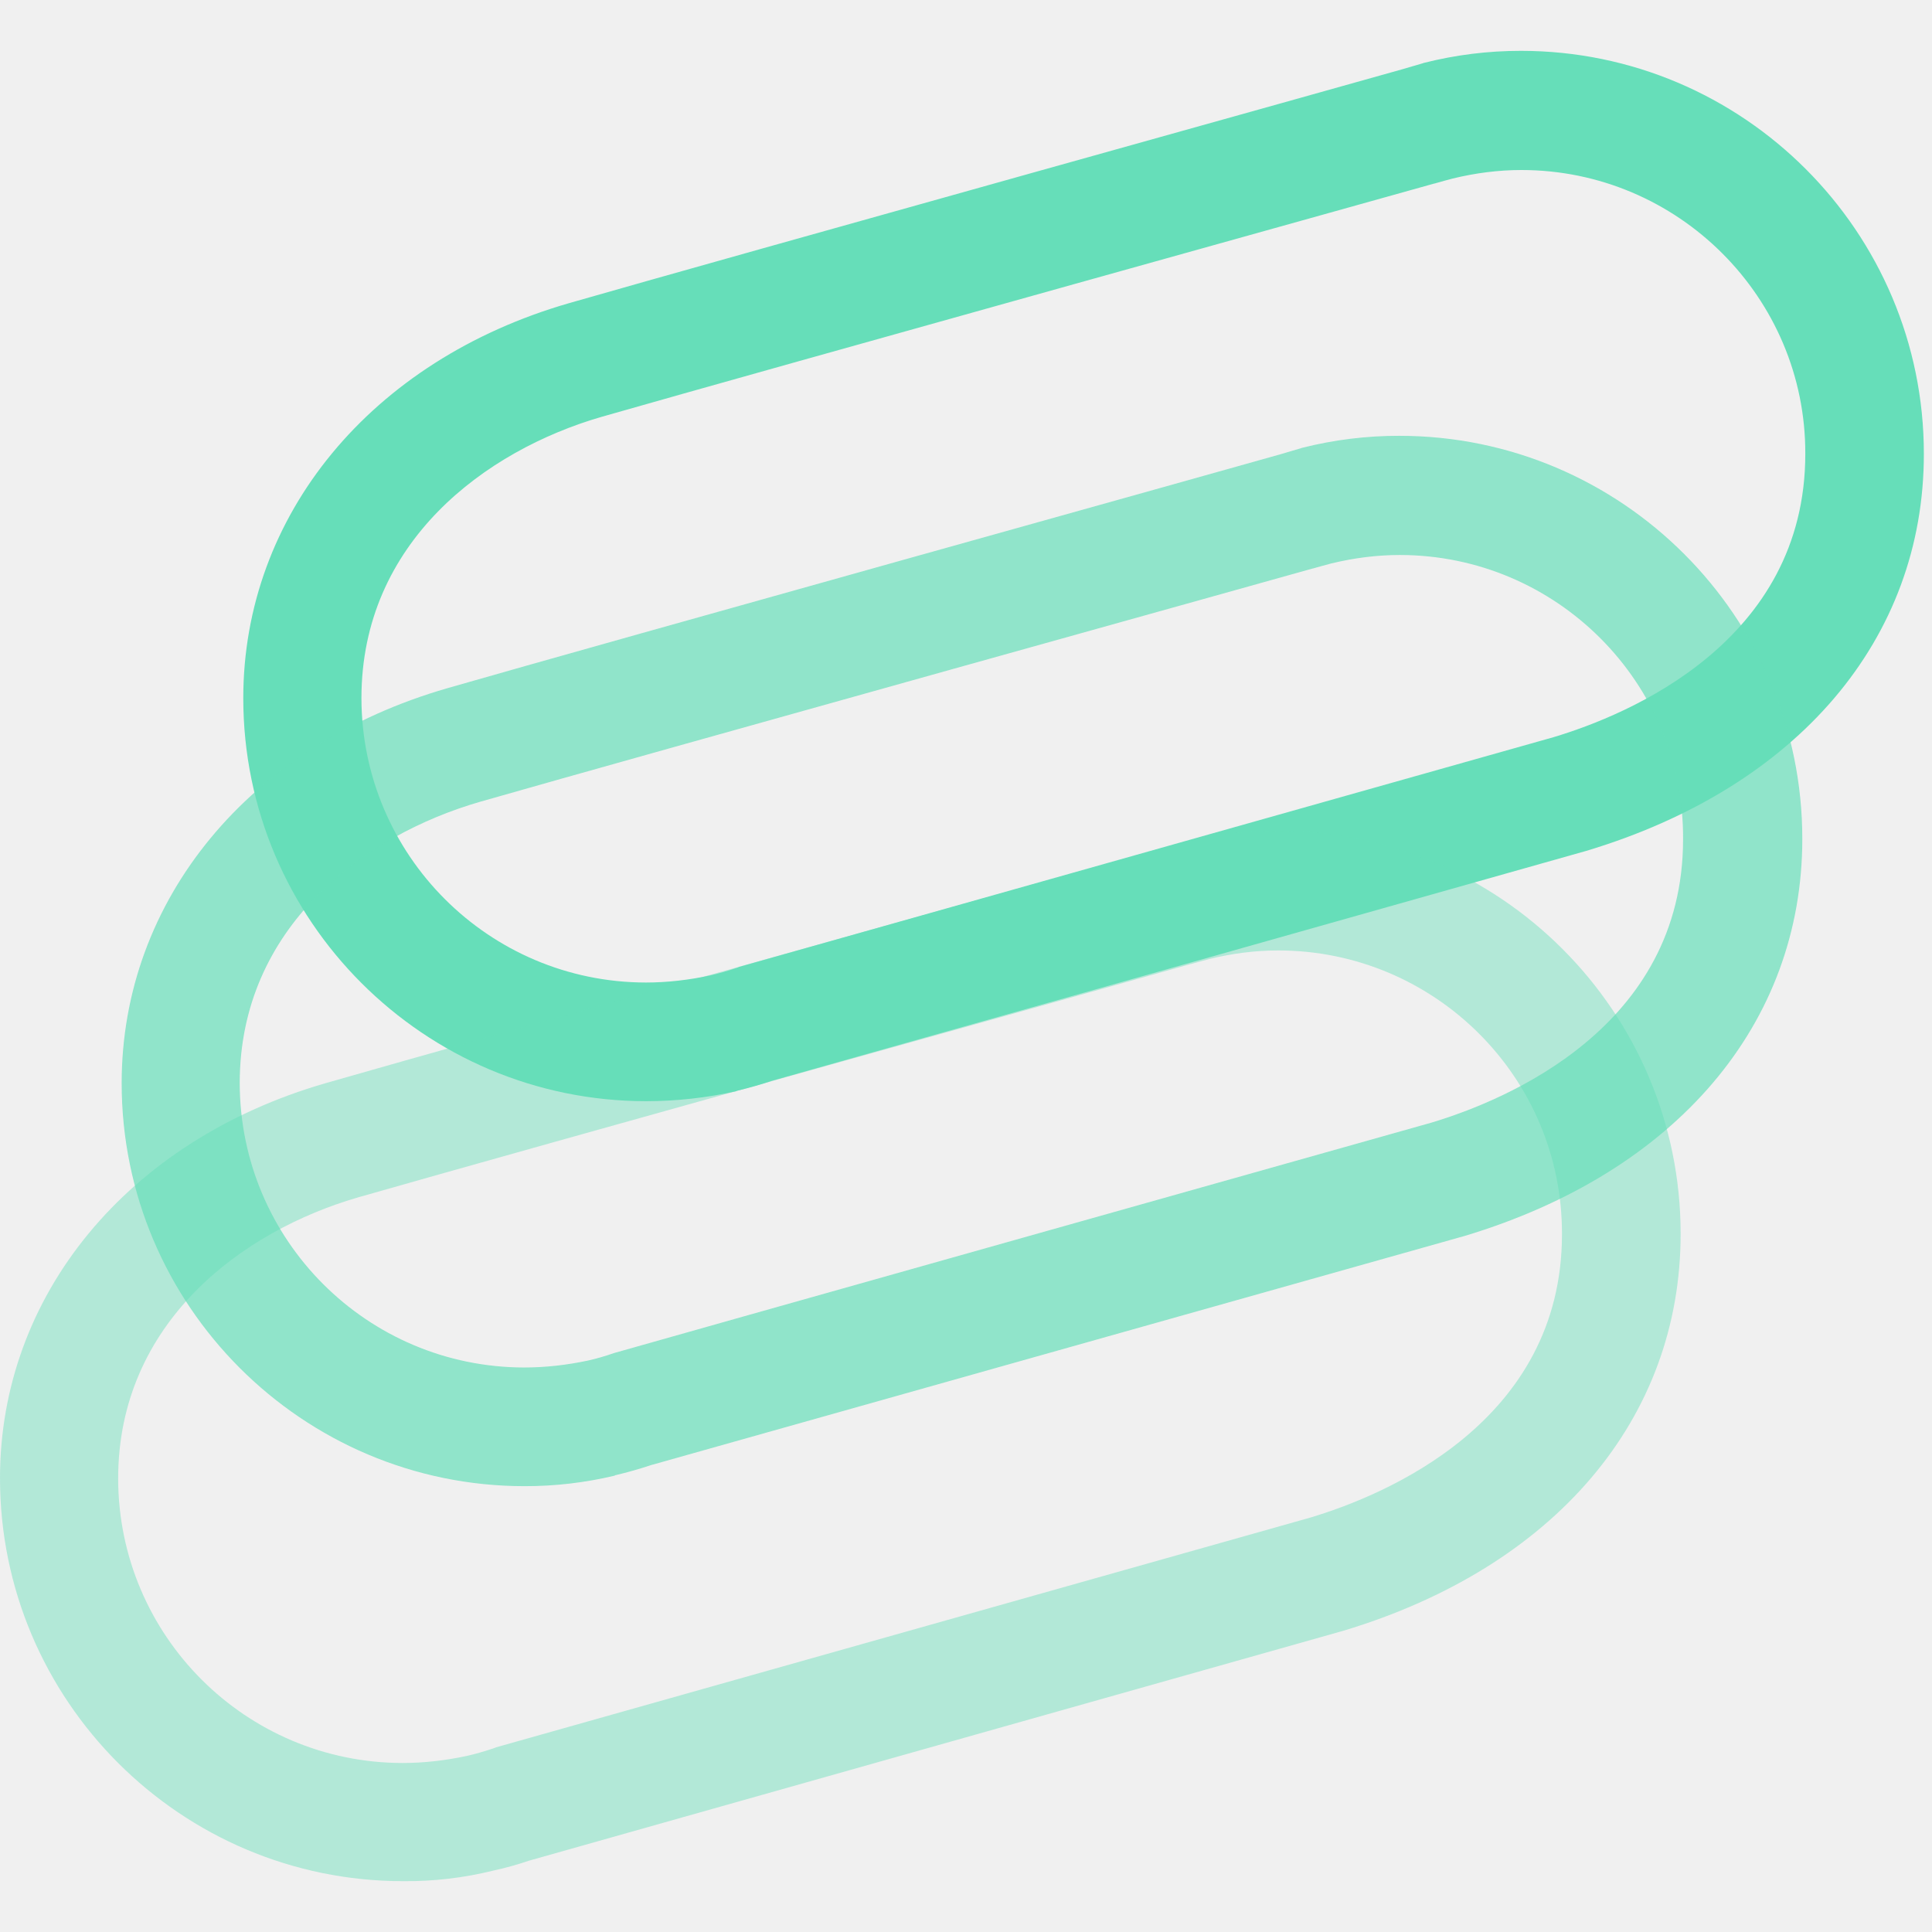
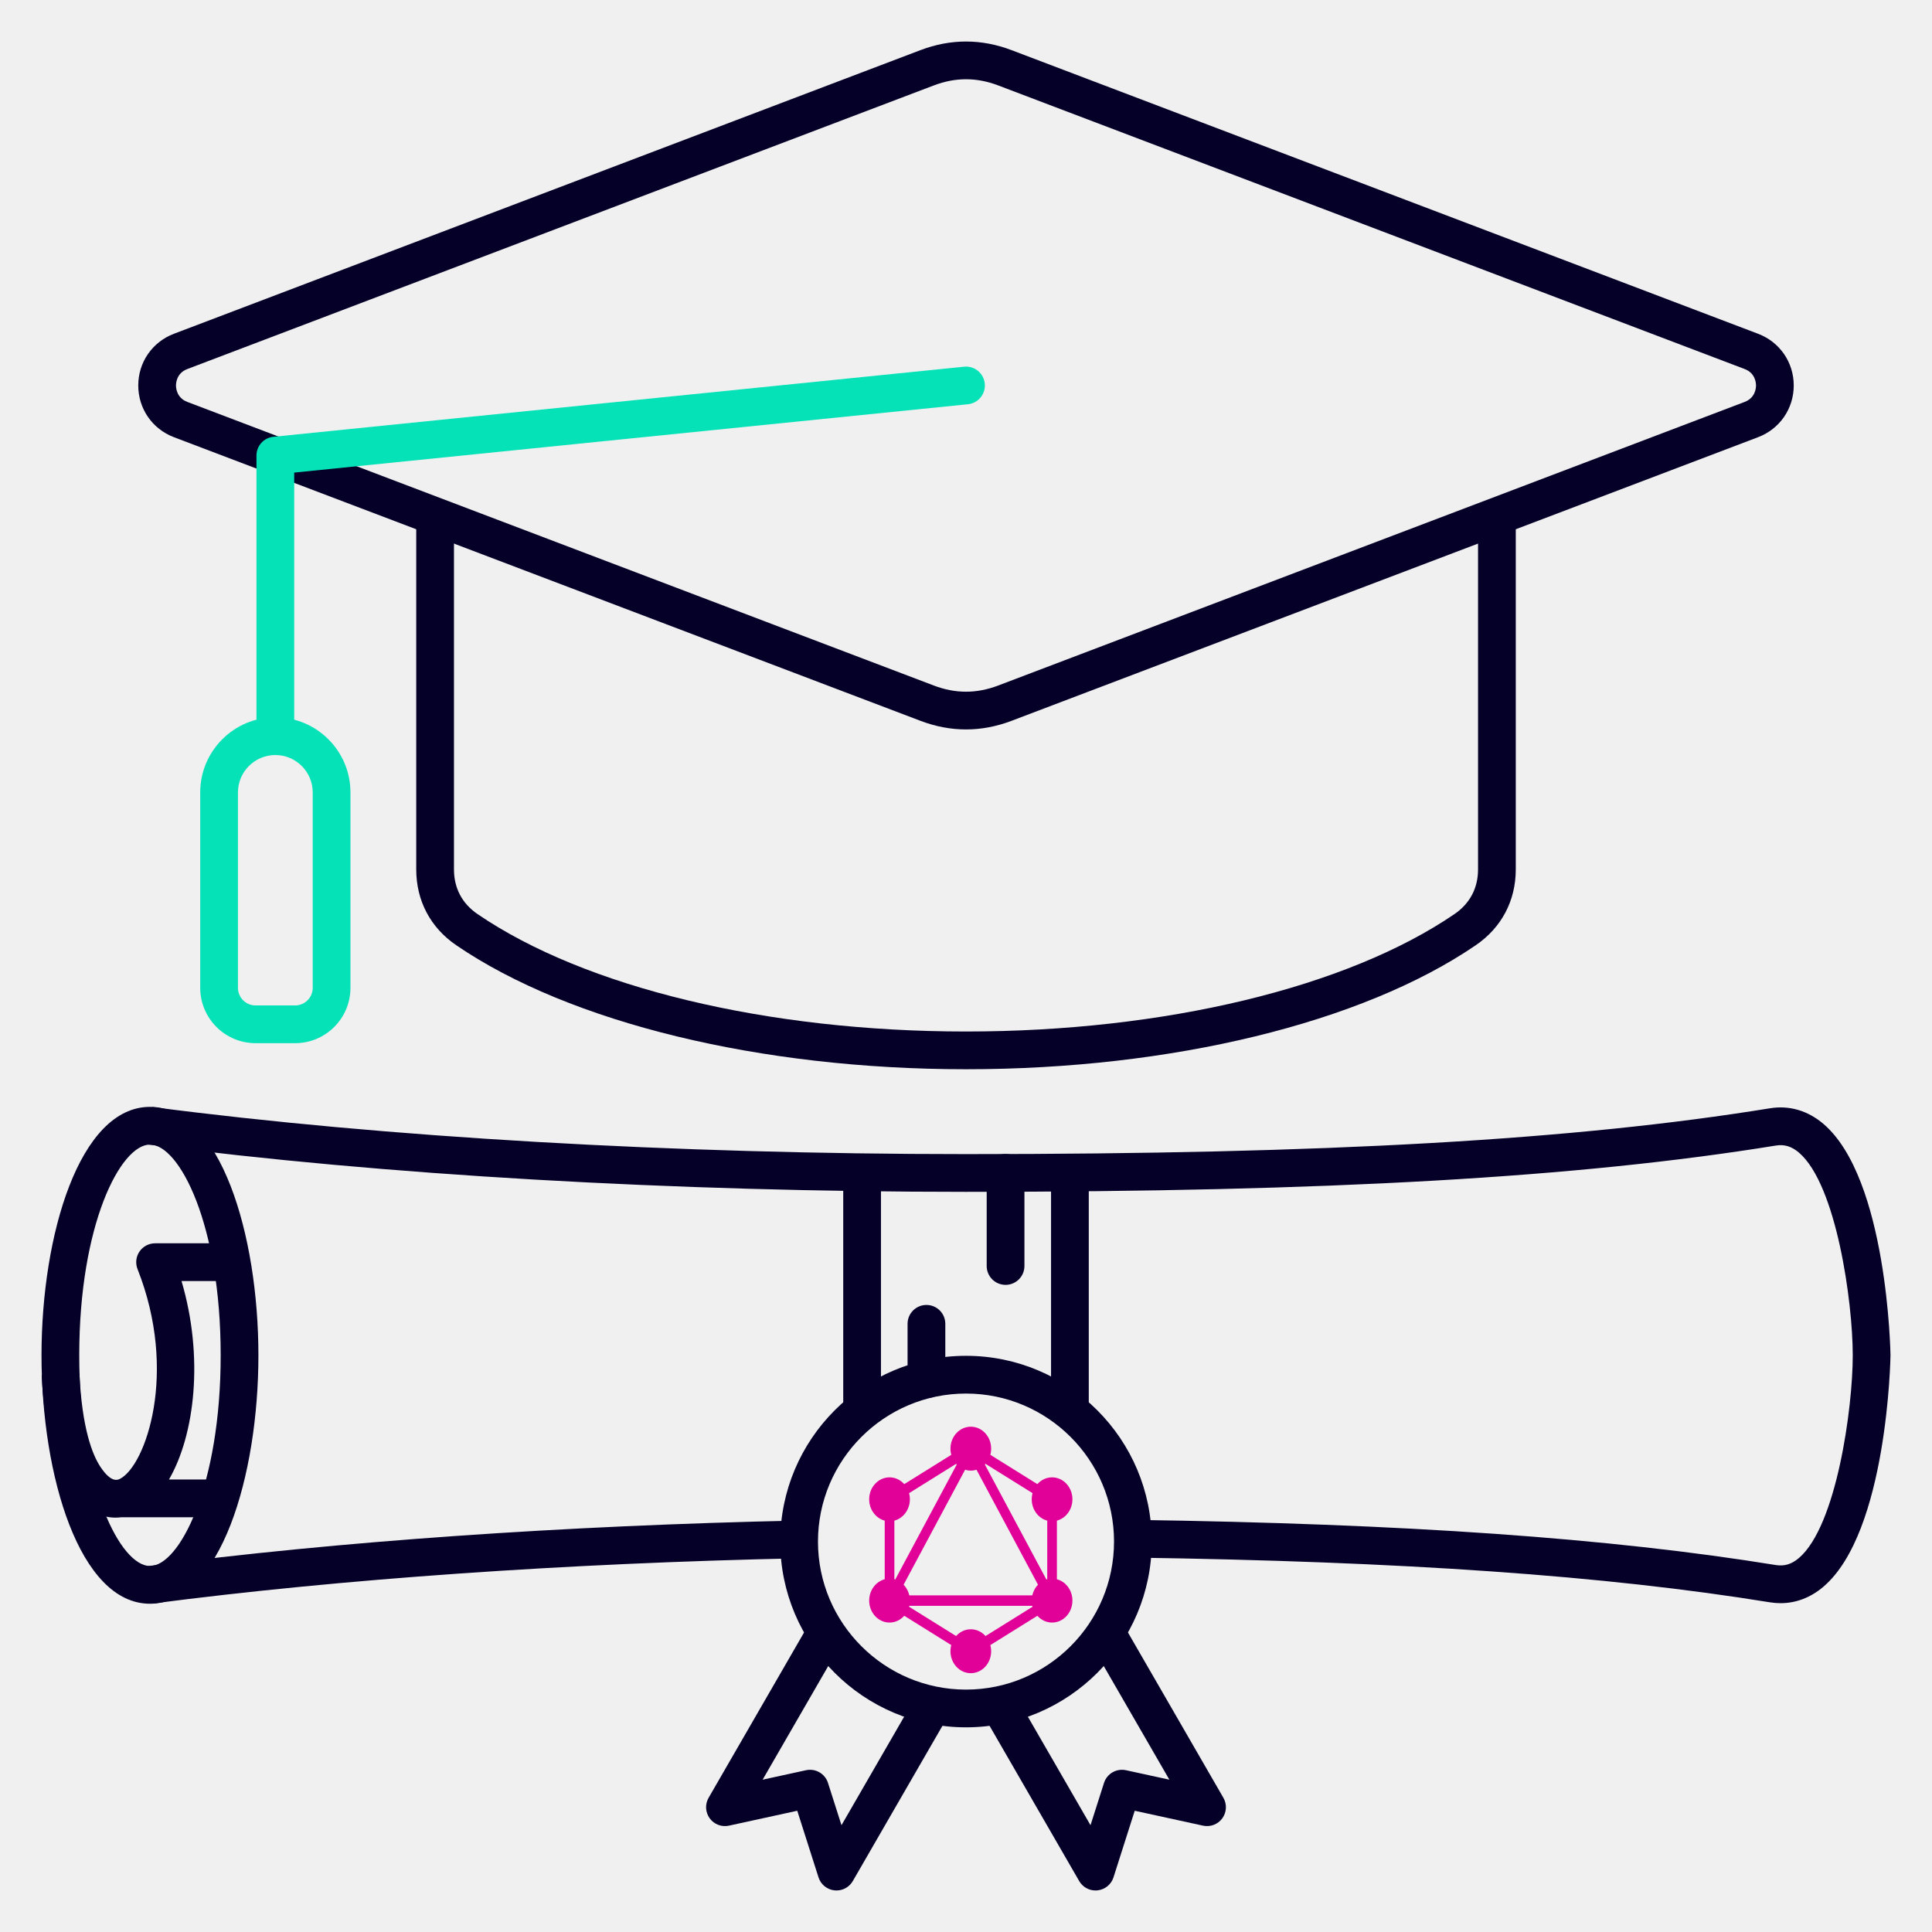
- <svg xmlns="http://www.w3.org/2000/svg" width="36" height="36" viewBox="0 -1 38 38" fill="none">
-   <path d="M12.712 20.659c-4.372 0-7.927-3.555-7.927-7.927 0-3.594 2.511-6.647 6.41-7.77C14.238 4.087 27.03.523 27.572.365l.404-.118c.01 0 .02-.01.03-.01A7.75 7.75 0 0 1 29.914 0c4.371 0 7.926 3.555 7.926 7.927 0 3.643-2.481 6.558-6.637 7.808l-16.01 4.52a7.91 7.91 0 0 1-.69.197c-.01 0-.01 0-.02.01a8.15 8.15 0 0 1-1.772.197ZM29.924 2.344c-.453 0-.906.059-1.349.167-.118.03-.216.059-.325.089-.01 0-.02.01-.04.01-.127.039-13.283 3.702-16.375 4.588-2.284.66-4.726 2.462-4.726 5.534a5.602 5.602 0 0 0 5.593 5.593c.424 0 .847-.05 1.26-.138.178-.04.345-.088.522-.148.02-.01.04-.01.05-.02l16.02-4.519c1.478-.443 4.954-1.88 4.954-5.573.01-3.072-2.502-5.583-5.584-5.583Z" fill="#66DEB9" />
-   <path opacity=".7" d="M10.32 28.231c-4.373 0-7.927-3.555-7.927-7.927 0-3.594 2.51-6.646 6.41-7.769 3.043-.876 15.834-4.44 16.375-4.598.138-.04.266-.08.404-.119.01 0 .02-.01.03-.01a7.75 7.75 0 0 1 1.91-.236c4.372 0 7.927 3.555 7.927 7.927 0 3.643-2.482 6.558-6.637 7.809L12.8 27.818a7.887 7.887 0 0 1-.69.196c-.01 0-.01 0-.02.01a7.592 7.592 0 0 1-1.772.207ZM27.531 9.916c-.453 0-.906.059-1.35.167-.117.03-.216.06-.324.089-.01 0-.02.01-.04.01-.128.04-13.283 3.702-16.375 4.588-2.285.66-4.727 2.462-4.727 5.534a5.602 5.602 0 0 0 5.593 5.593c.424 0 .847-.049 1.26-.137.178-.04.345-.09.513-.148.02-.01 16.07-4.53 16.07-4.53 1.477-.443 4.953-1.88 4.953-5.573.02-3.082-2.491-5.593-5.573-5.593Z" fill="#66DEB9" />
-   <path opacity=".45" d="M7.927 36C3.555 36 0 32.445 0 28.073c0-3.594 2.511-6.647 6.41-7.77 3.043-.876 15.834-4.44 16.376-4.598.138-.04.266-.079.403-.118.01 0 .02-.01.03-.01a7.752 7.752 0 0 1 1.91-.236c4.372 0 7.927 3.555 7.927 7.927 0 3.643-2.481 6.558-6.637 7.808l-16.01 4.52a6.331 6.331 0 0 1-.71.197A7.098 7.098 0 0 1 7.927 36Zm17.212-18.306c-.453 0-.906.06-1.349.168-.118.03-.216.059-.325.088-.01 0-.02.01-.04.01-.127.04-13.283 3.703-16.375 4.589-2.284.66-4.726 2.462-4.726 5.534a5.602 5.602 0 0 0 5.593 5.593c.423 0 .847-.05 1.26-.138.178-.04.345-.089.522-.148.02-.01.04-.01.05-.02l16.02-4.52c1.477-.442 4.953-1.88 4.953-5.573.01-3.082-2.5-5.583-5.583-5.583Z" fill="#66DEB9" />
+ <svg xmlns="http://www.w3.org/2000/svg" viewBox="0 0 201 201" fill="none">
+   <path d="M100.5 111.241C79.121 111.242 59.296 106.418 47.467 98.34C44.782 96.507 43.304 93.705 43.304 90.454V53.708H47.23V90.454C47.23 92.397 48.078 94.003 49.681 95.098C60.883 102.748 79.881 107.315 100.5 107.315C121.119 107.315 140.117 102.748 151.319 95.098C152.923 94.002 153.771 92.397 153.771 90.454V53.708H157.697V90.454C157.697 93.705 156.218 96.506 153.533 98.34C141.704 106.418 121.879 111.241 100.5 111.241Z" fill="#050028" />
+   <path d="M100.5 75.889C98.916 75.889 97.333 75.59 95.761 74.992L18.096 45.485C15.841 44.628 14.384 42.516 14.384 40.104C14.384 37.692 15.841 35.58 18.096 34.724L95.761 5.216C98.905 4.022 102.094 4.022 105.238 5.216L182.904 34.724C185.159 35.58 186.616 37.692 186.616 40.104C186.616 42.517 185.159 44.628 182.904 45.485L105.239 74.992C103.667 75.59 102.083 75.889 100.5 75.889ZM100.5 8.245C99.39 8.245 98.281 8.459 97.155 8.886L19.49 38.393C18.395 38.81 18.31 39.808 18.31 40.104C18.31 40.4 18.395 41.399 19.49 41.815L97.155 71.322C99.406 72.177 101.594 72.177 103.844 71.322L181.509 41.815C182.605 41.399 182.69 40.4 182.69 40.104C182.69 39.808 182.605 38.81 181.509 38.393L103.845 8.886C102.719 8.459 101.609 8.245 100.5 8.245Z" fill="#050028" />
+   <path d="M28.645 78.551C27.561 78.551 26.682 77.672 26.682 76.588V47.394C26.682 46.386 27.445 45.542 28.447 45.441L100.302 38.151C101.38 38.038 102.344 38.828 102.453 39.906C102.562 40.985 101.776 41.948 100.698 42.057L30.608 49.167V76.588C30.608 77.672 29.73 78.551 28.645 78.551Z" fill="#05E2B7" />
+   <path d="M30.704 108.529H26.587C23.413 108.529 20.83 105.947 20.83 102.773V82.44C20.83 78.13 24.336 74.625 28.645 74.625C32.955 74.625 36.46 78.131 36.46 82.44V102.773C36.46 105.947 33.878 108.529 30.704 108.529ZM28.645 78.551C26.501 78.551 24.756 80.295 24.756 82.44V102.773C24.756 103.782 25.577 104.603 26.587 104.603H30.704C31.713 104.603 32.534 103.782 32.534 102.773V82.44C32.535 80.295 30.79 78.551 28.645 78.551Z" fill="#05E2B7" />
+   <path d="M15.855 166.831L15.348 162.939C35.141 160.36 58.568 158.719 83.097 158.193L83.181 162.118C58.791 162.641 35.51 164.27 15.855 166.831ZM185.244 166.79C184.878 166.79 184.508 166.76 184.135 166.7C167.042 163.925 145.974 162.447 117.832 162.048L117.888 158.122C146.227 158.524 167.477 160.018 184.765 162.825C185.639 162.966 186.398 162.735 187.151 162.094C191.064 158.766 192.756 146.516 192.756 141.002C192.756 135.488 191.064 123.238 187.151 119.909C186.398 119.268 185.64 119.035 184.765 119.179C164.244 122.51 138.255 123.996 100.5 123.996C69.994 123.996 39.753 122.245 15.348 119.065L15.855 115.172C40.097 118.331 70.158 120.07 100.5 120.07C138.036 120.07 163.83 118.6 184.135 115.304C186.145 114.977 188.068 115.536 189.694 116.919C196.381 122.608 196.682 140.82 196.682 141.002C196.682 141.183 196.381 159.395 189.694 165.085C188.37 166.211 186.849 166.79 185.244 166.79Z" fill="#050028" />
+   <path d="M113.273 146.497H109.348V121.962H113.273V146.497ZM91.653 146.497H87.727V121.962H91.653V146.497Z" fill="#050028" />
+   <path d="M15.601 166.848C8.273 166.848 4.318 153.531 4.318 141.002C4.318 128.472 8.273 115.156 15.601 115.156C22.93 115.156 26.884 128.472 26.884 141.002C26.884 153.531 22.93 166.848 15.601 166.848ZM15.601 119.081C12.529 119.081 8.244 127.42 8.244 141.002C8.244 154.583 12.53 162.922 15.601 162.922C18.673 162.922 22.959 154.583 22.959 141.002C22.959 127.42 18.674 119.081 15.601 119.081Z" fill="#050028" />
+   <path d="M87.026 196.68C86.956 196.68 86.885 196.676 86.815 196.669C86.042 196.585 85.391 196.054 85.155 195.314L82.945 188.386L75.84 189.936C75.081 190.103 74.295 189.804 73.837 189.176C73.378 188.548 73.333 187.71 73.722 187.037L84.227 168.842L87.626 170.805L79.342 185.153L83.853 184.169C84.843 183.954 85.835 184.526 86.142 185.49L87.546 189.889L95.326 176.415L98.725 178.378L88.725 195.698C88.372 196.31 87.722 196.68 87.026 196.68Z" fill="#050028" />
+   <path d="M113.974 196.68C113.278 196.68 112.628 196.31 112.275 195.698L102.274 178.378L105.674 176.415L113.454 189.889L114.857 185.49C115.166 184.525 116.158 183.954 117.146 184.169L121.658 185.153L113.373 170.805L116.773 168.842L127.278 187.037C127.666 187.71 127.621 188.549 127.163 189.176C126.704 189.804 125.918 190.102 125.159 189.936L118.054 188.386L115.845 195.314C115.608 196.054 114.958 196.585 114.185 196.669C114.115 196.676 114.044 196.68 113.974 196.68Z" fill="#050028" />
+   <path d="M12.019 157.89C10.614 157.89 8.834 157.257 7.199 154.811C5.533 152.319 4.597 148.477 4.339 143.066L8.26 142.879C8.534 148.625 9.61 151.353 10.463 152.63C11.593 154.32 12.261 153.969 12.511 153.838C15.15 152.454 18.565 142.781 14.309 132.035C14.07 131.431 14.145 130.747 14.511 130.209C14.876 129.672 15.484 129.35 16.134 129.35H25.143V133.275H18.885C21.226 141.204 20.267 149.28 17.58 153.925H23.7V157.851H12.628C12.435 157.875 12.232 157.89 12.019 157.89Z" fill="#050028" />
+   <path d="M96.384 145.452C95.3 145.452 94.421 144.573 94.421 143.489V137.726C94.421 136.641 95.3 135.763 96.384 135.763C97.468 135.763 98.347 136.641 98.347 137.726V143.489C98.347 144.573 97.468 145.452 96.384 145.452ZM104.616 133.674C103.532 133.674 102.653 132.796 102.653 131.711V122.022C102.653 120.938 103.532 120.06 104.616 120.06C105.7 120.06 106.579 120.938 106.579 122.022V131.711C106.579 132.796 105.7 133.674 104.616 133.674Z" fill="#050028" />
+   <path d="M100.5 179.707C89.844 179.707 81.175 171.037 81.175 160.381C81.175 149.725 89.844 141.055 100.5 141.055C111.156 141.055 119.825 149.725 119.825 160.381C119.825 171.037 111.156 179.707 100.5 179.707ZM100.5 144.982C92.009 144.982 85.1 151.89 85.1 160.382C85.1 168.873 92.009 175.781 100.5 175.781C108.991 175.781 115.9 168.873 115.9 160.381C115.9 151.89 108.991 144.982 100.5 144.982Z" fill="#050028" />
+   <g clip-path="url(#clip0_2_191)">
+     <mask id="mask0_2_191" style="mask-type:luminance" maskUnits="userSpaceOnUse" x="89" y="148" width="24" height="27">
+       <path d="M113 148.3H89V174.204H113V148.3Z" fill="white" />
+     </mask>
+     <g mask="url(#mask0_2_191)">
+       <path fill-rule="evenodd" clip-rule="evenodd" d="M101 150.089L109.958 155.671V166.834L101 172.416L92.043 166.834V155.671L101 150.089ZM93.048 156.297V164.497L99.627 152.197L93.048 156.297ZM101 151.8L93.415 165.979H108.585L101 151.8ZM107.58 167.064H94.421L101 171.164L107.58 167.064ZM108.953 164.497L102.373 152.197L108.953 156.297V164.497Z" fill="#E10098" />
+       <path d="M101 152.999C102.169 152.999 103.117 151.976 103.117 150.715C103.117 149.453 102.169 148.43 101 148.43C99.831 148.43 98.883 149.453 98.883 150.715C98.883 151.976 99.831 152.999 101 152.999Z" fill="#E10098" />
+       <path d="M109.455 158.268C110.624 158.268 111.572 157.245 111.572 155.983C111.572 154.722 110.624 153.699 109.455 153.699C108.286 153.699 107.338 154.722 107.338 155.983C107.338 157.245 108.286 158.268 109.455 158.268Z" fill="#E10098" />
+       <path d="M109.455 168.806C110.624 168.806 111.572 167.783 111.572 166.521C111.572 165.259 110.624 164.236 109.455 164.236C108.286 164.236 107.338 165.259 107.338 166.521C107.338 167.783 108.286 168.806 109.455 168.806Z" fill="#E10098" />
+       <path d="M101 174.074C102.169 174.074 103.117 173.051 103.117 171.79C103.117 170.528 102.169 169.505 101 169.505C99.831 169.505 98.883 170.528 98.883 171.79C98.883 173.051 99.831 174.074 101 174.074Z" fill="#E10098" />
+       <path d="M92.544 168.806C93.713 168.806 94.661 167.783 94.661 166.521C94.661 165.259 93.713 164.236 92.544 164.236C91.375 164.236 90.427 165.259 90.427 166.521C90.427 167.783 91.375 168.806 92.544 168.806Z" fill="#E10098" />
+       <path d="M92.544 158.268C93.713 158.268 94.661 157.245 94.661 155.983C94.661 154.722 93.713 153.699 92.544 153.699C91.375 153.699 90.427 154.722 90.427 155.983C90.427 157.245 91.375 158.268 92.544 158.268Z" fill="#E10098" />
+     </g>
+   </g>
+   <defs>
+     <clipPath id="clip0_2_191">
+       <rect width="24" height="27" fill="white" transform="translate(89 148)" />
+     </clipPath>
+   </defs>
</svg>
